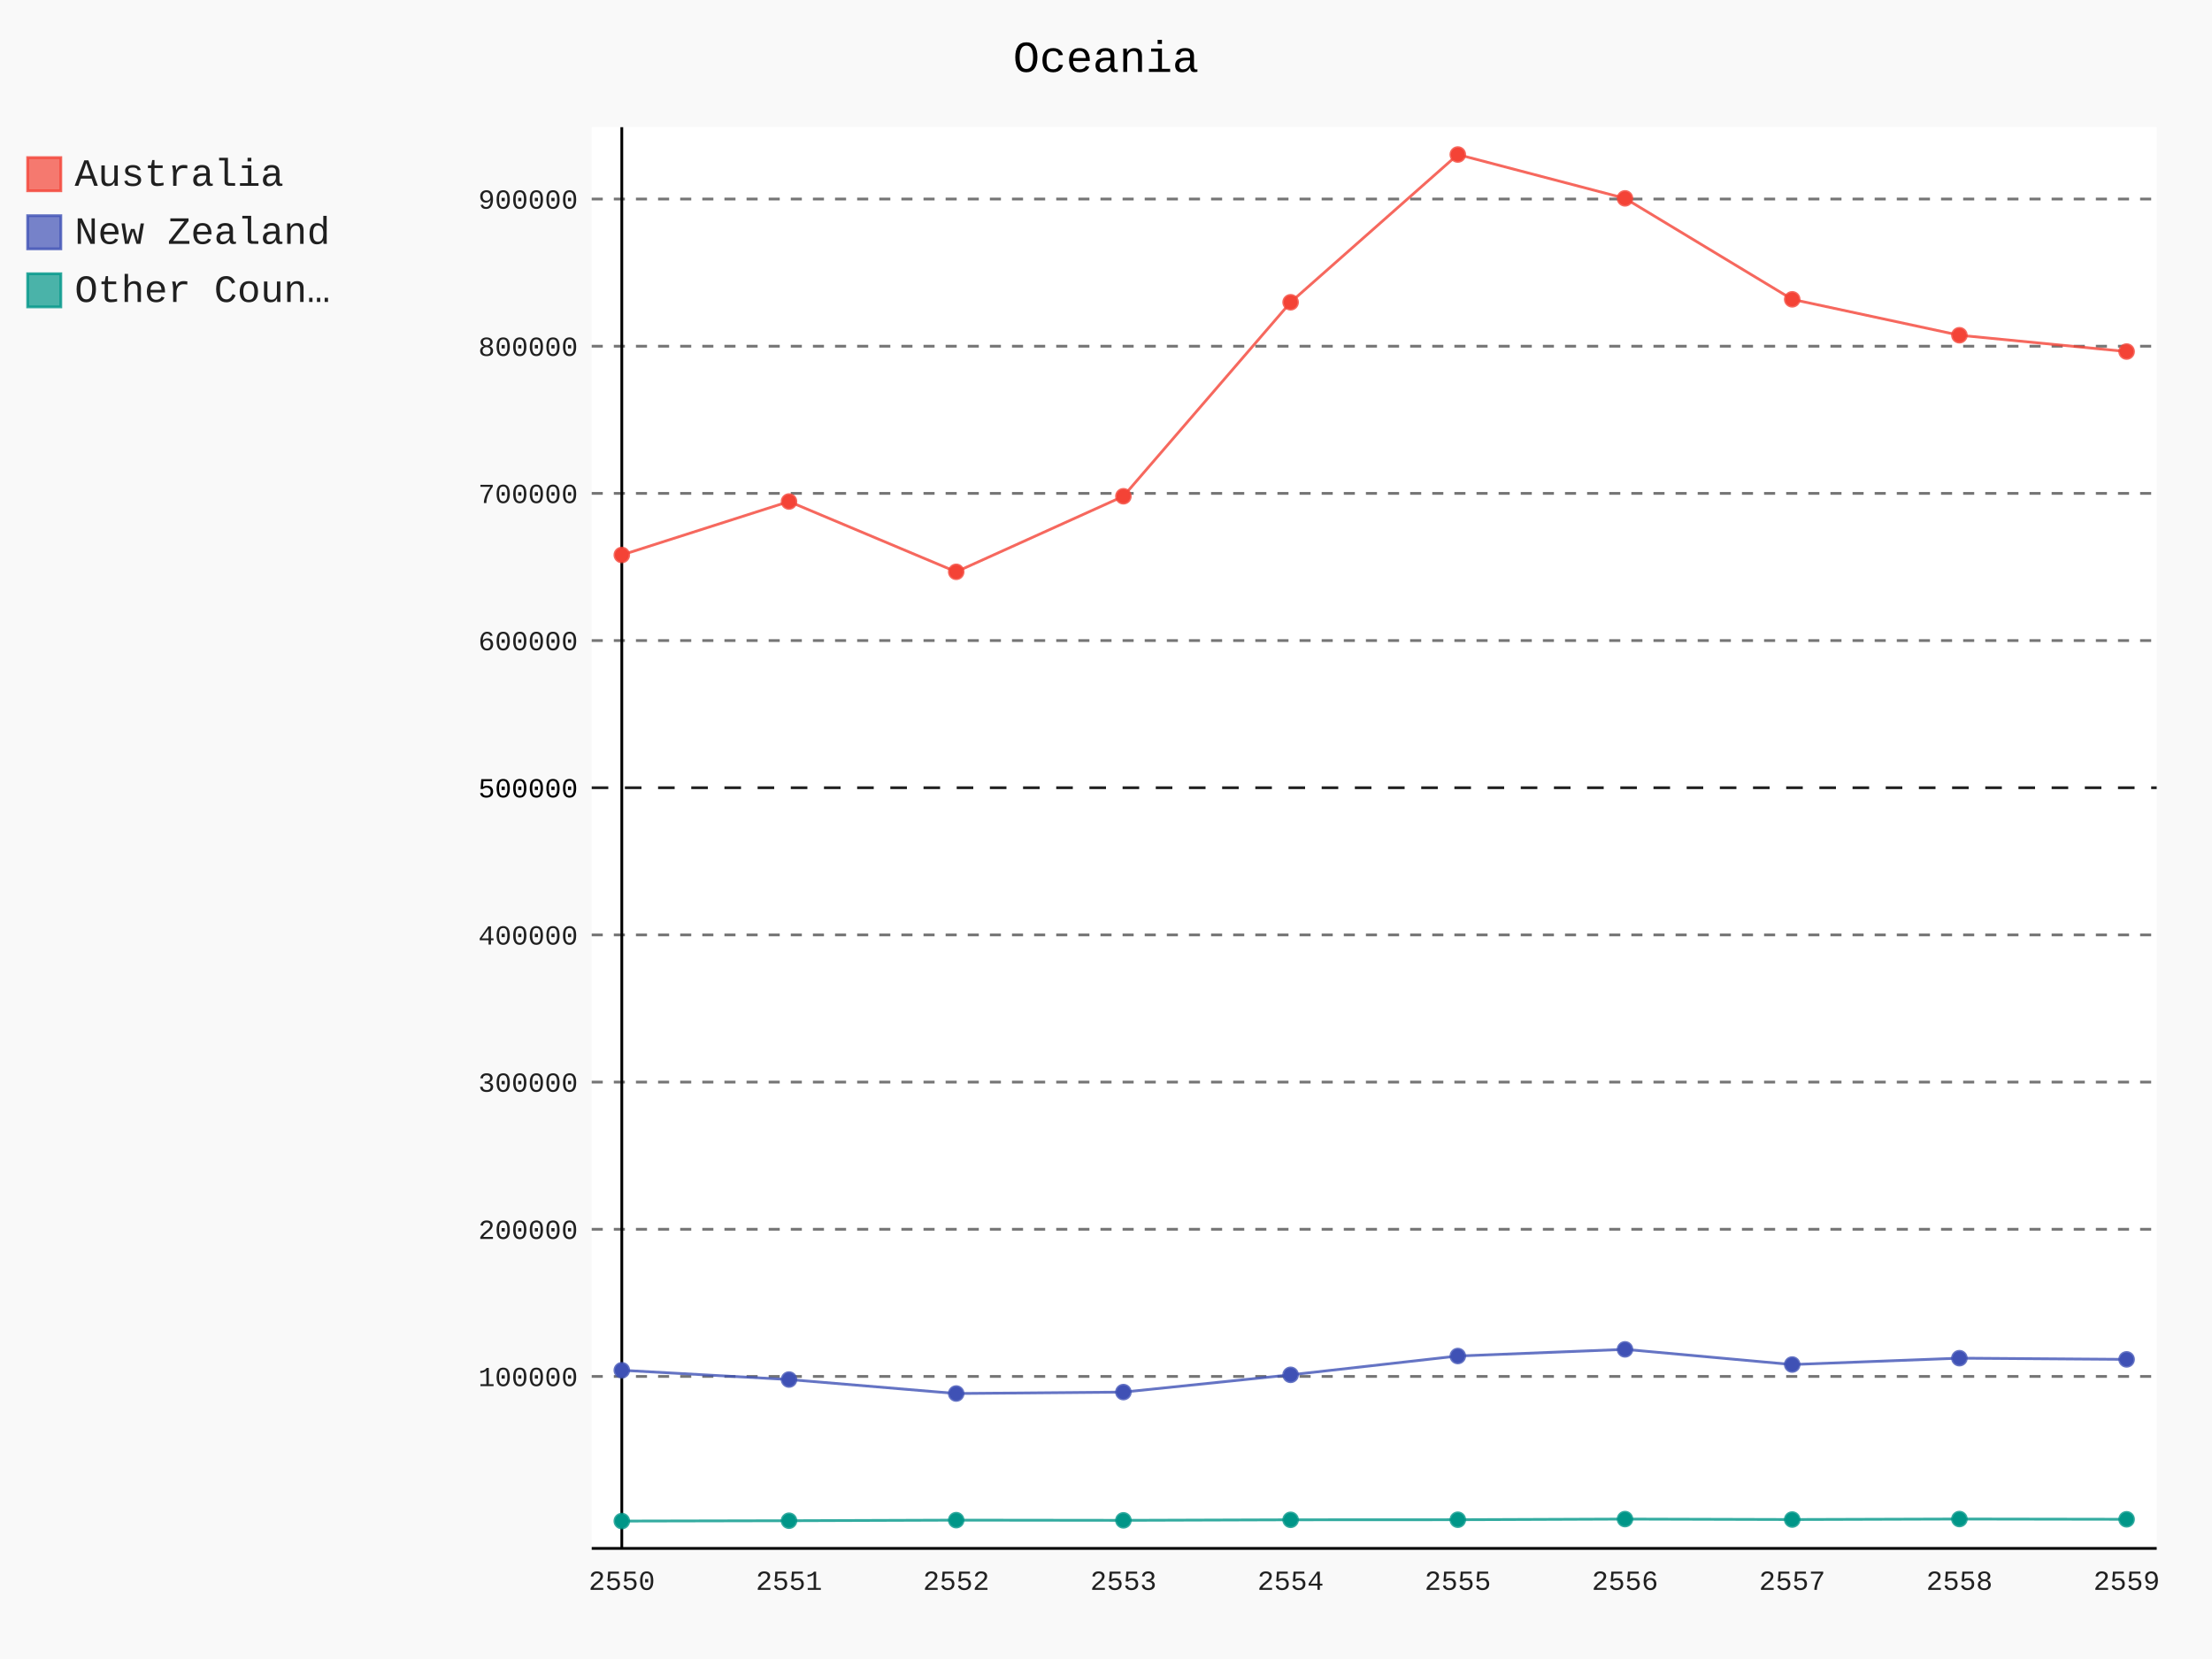
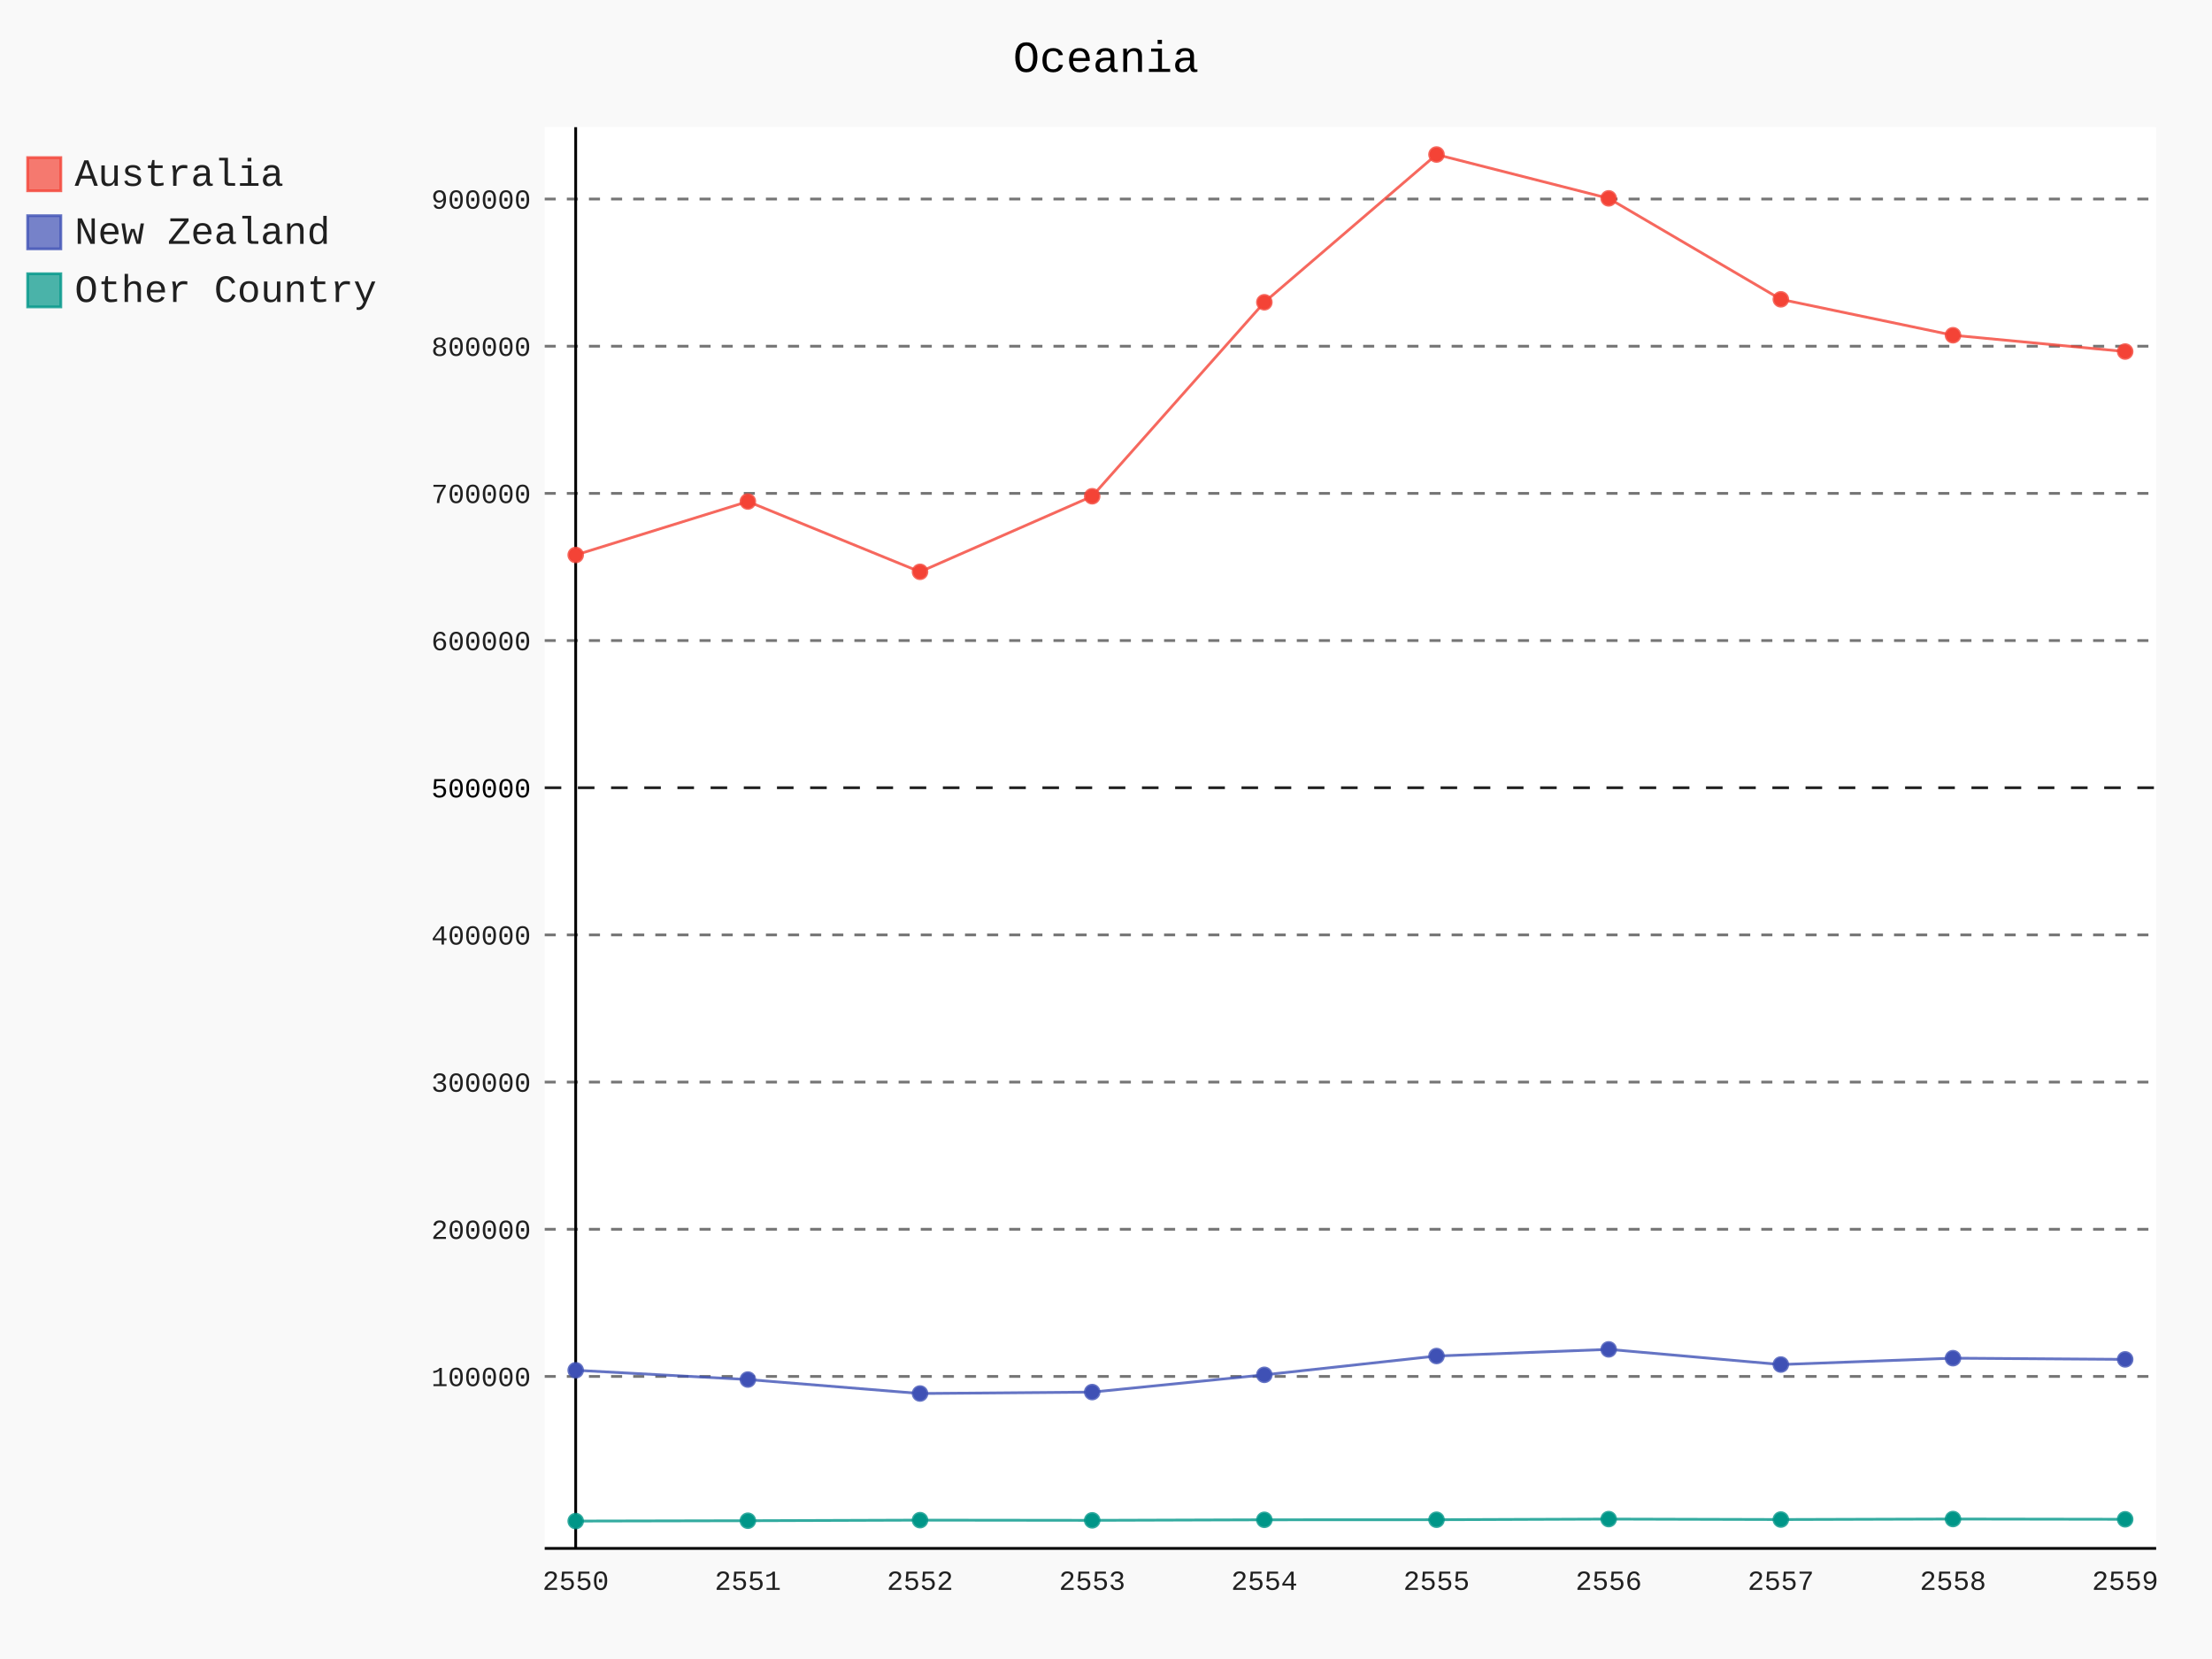
- <svg xmlns="http://www.w3.org/2000/svg" id="chart-8c56146e-6ca0-404e-8dac-ed572acd4910" class="pygal-chart" viewBox="0 0 800 600">
+ <svg xmlns="http://www.w3.org/2000/svg" id="chart-84246c47-82ca-4c4a-aecf-6de36adf3894" class="pygal-chart" viewBox="0 0 800 600">
  <defs>
-     <style type="text/css">#chart-8c56146e-6ca0-404e-8dac-ed572acd4910{-webkit-user-select:none;-webkit-font-smoothing:antialiased;font-family:Consolas,"Liberation Mono",Menlo,Courier,monospace}#chart-8c56146e-6ca0-404e-8dac-ed572acd4910 .title{font-family:Consolas,"Liberation Mono",Menlo,Courier,monospace;font-size:16px}#chart-8c56146e-6ca0-404e-8dac-ed572acd4910 .legends .legend text{font-family:Consolas,"Liberation Mono",Menlo,Courier,monospace;font-size:14px}#chart-8c56146e-6ca0-404e-8dac-ed572acd4910 .axis text{font-family:Consolas,"Liberation Mono",Menlo,Courier,monospace;font-size:10px}#chart-8c56146e-6ca0-404e-8dac-ed572acd4910 .axis text.major{font-family:Consolas,"Liberation Mono",Menlo,Courier,monospace;font-size:10px}#chart-8c56146e-6ca0-404e-8dac-ed572acd4910 .text-overlay text.value{font-family:Consolas,"Liberation Mono",Menlo,Courier,monospace;font-size:16px}#chart-8c56146e-6ca0-404e-8dac-ed572acd4910 .text-overlay text.label{font-family:Consolas,"Liberation Mono",Menlo,Courier,monospace;font-size:10px}#chart-8c56146e-6ca0-404e-8dac-ed572acd4910 .tooltip{font-family:Consolas,"Liberation Mono",Menlo,Courier,monospace;font-size:14px}#chart-8c56146e-6ca0-404e-8dac-ed572acd4910 text.no_data{font-family:Consolas,"Liberation Mono",Menlo,Courier,monospace;font-size:64px}
- #chart-8c56146e-6ca0-404e-8dac-ed572acd4910{background-color:rgba(249,249,249,1)}#chart-8c56146e-6ca0-404e-8dac-ed572acd4910 path,#chart-8c56146e-6ca0-404e-8dac-ed572acd4910 line,#chart-8c56146e-6ca0-404e-8dac-ed572acd4910 rect,#chart-8c56146e-6ca0-404e-8dac-ed572acd4910 circle{-webkit-transition:150ms;-moz-transition:150ms;transition:150ms}#chart-8c56146e-6ca0-404e-8dac-ed572acd4910 .graph &gt; .background{fill:rgba(249,249,249,1)}#chart-8c56146e-6ca0-404e-8dac-ed572acd4910 .plot &gt; .background{fill:rgba(255,255,255,1)}#chart-8c56146e-6ca0-404e-8dac-ed572acd4910 .graph{fill:rgba(0,0,0,.87)}#chart-8c56146e-6ca0-404e-8dac-ed572acd4910 text.no_data{fill:rgba(0,0,0,1)}#chart-8c56146e-6ca0-404e-8dac-ed572acd4910 .title{fill:rgba(0,0,0,1)}#chart-8c56146e-6ca0-404e-8dac-ed572acd4910 .legends .legend text{fill:rgba(0,0,0,.87)}#chart-8c56146e-6ca0-404e-8dac-ed572acd4910 .legends .legend:hover text{fill:rgba(0,0,0,1)}#chart-8c56146e-6ca0-404e-8dac-ed572acd4910 .axis .line{stroke:rgba(0,0,0,1)}#chart-8c56146e-6ca0-404e-8dac-ed572acd4910 .axis .guide.line{stroke:rgba(0,0,0,.54)}#chart-8c56146e-6ca0-404e-8dac-ed572acd4910 .axis .major.line{stroke:rgba(0,0,0,.87)}#chart-8c56146e-6ca0-404e-8dac-ed572acd4910 .axis text.major{fill:rgba(0,0,0,1)}#chart-8c56146e-6ca0-404e-8dac-ed572acd4910 .axis.y .guides:hover .guide.line,#chart-8c56146e-6ca0-404e-8dac-ed572acd4910 .line-graph .axis.x .guides:hover .guide.line,#chart-8c56146e-6ca0-404e-8dac-ed572acd4910 .stackedline-graph .axis.x .guides:hover .guide.line,#chart-8c56146e-6ca0-404e-8dac-ed572acd4910 .xy-graph .axis.x .guides:hover .guide.line{stroke:rgba(0,0,0,1)}#chart-8c56146e-6ca0-404e-8dac-ed572acd4910 .axis .guides:hover text{fill:rgba(0,0,0,1)}#chart-8c56146e-6ca0-404e-8dac-ed572acd4910 .reactive{fill-opacity:.7;stroke-opacity:.8}#chart-8c56146e-6ca0-404e-8dac-ed572acd4910 .ci{stroke:rgba(0,0,0,.87)}#chart-8c56146e-6ca0-404e-8dac-ed572acd4910 .reactive.active,#chart-8c56146e-6ca0-404e-8dac-ed572acd4910 .active .reactive{fill-opacity:.8;stroke-opacity:.9;stroke-width:4}#chart-8c56146e-6ca0-404e-8dac-ed572acd4910 .ci .reactive.active{stroke-width:1.5}#chart-8c56146e-6ca0-404e-8dac-ed572acd4910 .series text{fill:rgba(0,0,0,1)}#chart-8c56146e-6ca0-404e-8dac-ed572acd4910 .tooltip rect{fill:rgba(255,255,255,1);stroke:rgba(0,0,0,1);-webkit-transition:opacity 150ms;-moz-transition:opacity 150ms;transition:opacity 150ms}#chart-8c56146e-6ca0-404e-8dac-ed572acd4910 .tooltip .label{fill:rgba(0,0,0,.87)}#chart-8c56146e-6ca0-404e-8dac-ed572acd4910 .tooltip .label{fill:rgba(0,0,0,.87)}#chart-8c56146e-6ca0-404e-8dac-ed572acd4910 .tooltip .legend{font-size:.8em;fill:rgba(0,0,0,.54)}#chart-8c56146e-6ca0-404e-8dac-ed572acd4910 .tooltip .x_label{font-size:.6em;fill:rgba(0,0,0,1)}#chart-8c56146e-6ca0-404e-8dac-ed572acd4910 .tooltip .xlink{font-size:.5em;text-decoration:underline}#chart-8c56146e-6ca0-404e-8dac-ed572acd4910 .tooltip .value{font-size:1.5em}#chart-8c56146e-6ca0-404e-8dac-ed572acd4910 .bound{font-size:.5em}#chart-8c56146e-6ca0-404e-8dac-ed572acd4910 .max-value{font-size:.75em;fill:rgba(0,0,0,.54)}#chart-8c56146e-6ca0-404e-8dac-ed572acd4910 .map-element{fill:rgba(255,255,255,1);stroke:rgba(0,0,0,.54) !important}#chart-8c56146e-6ca0-404e-8dac-ed572acd4910 .map-element .reactive{fill-opacity:inherit;stroke-opacity:inherit}#chart-8c56146e-6ca0-404e-8dac-ed572acd4910 .color-0,#chart-8c56146e-6ca0-404e-8dac-ed572acd4910 .color-0 a:visited{stroke:#F44336;fill:#F44336}#chart-8c56146e-6ca0-404e-8dac-ed572acd4910 .color-1,#chart-8c56146e-6ca0-404e-8dac-ed572acd4910 .color-1 a:visited{stroke:#3F51B5;fill:#3F51B5}#chart-8c56146e-6ca0-404e-8dac-ed572acd4910 .color-2,#chart-8c56146e-6ca0-404e-8dac-ed572acd4910 .color-2 a:visited{stroke:#009688;fill:#009688}#chart-8c56146e-6ca0-404e-8dac-ed572acd4910 .text-overlay .color-0 text{fill:black}#chart-8c56146e-6ca0-404e-8dac-ed572acd4910 .text-overlay .color-1 text{fill:black}#chart-8c56146e-6ca0-404e-8dac-ed572acd4910 .text-overlay .color-2 text{fill:black}
- #chart-8c56146e-6ca0-404e-8dac-ed572acd4910 text.no_data{text-anchor:middle}#chart-8c56146e-6ca0-404e-8dac-ed572acd4910 .guide.line{fill:none}#chart-8c56146e-6ca0-404e-8dac-ed572acd4910 .centered{text-anchor:middle}#chart-8c56146e-6ca0-404e-8dac-ed572acd4910 .title{text-anchor:middle}#chart-8c56146e-6ca0-404e-8dac-ed572acd4910 .legends .legend text{fill-opacity:1}#chart-8c56146e-6ca0-404e-8dac-ed572acd4910 .axis.x text{text-anchor:middle}#chart-8c56146e-6ca0-404e-8dac-ed572acd4910 .axis.x:not(.web) text[transform]{text-anchor:start}#chart-8c56146e-6ca0-404e-8dac-ed572acd4910 .axis.x:not(.web) text[transform].backwards{text-anchor:end}#chart-8c56146e-6ca0-404e-8dac-ed572acd4910 .axis.y text{text-anchor:end}#chart-8c56146e-6ca0-404e-8dac-ed572acd4910 .axis.y text[transform].backwards{text-anchor:start}#chart-8c56146e-6ca0-404e-8dac-ed572acd4910 .axis.y2 text{text-anchor:start}#chart-8c56146e-6ca0-404e-8dac-ed572acd4910 .axis.y2 text[transform].backwards{text-anchor:end}#chart-8c56146e-6ca0-404e-8dac-ed572acd4910 .axis .guide.line{stroke-dasharray:4,4}#chart-8c56146e-6ca0-404e-8dac-ed572acd4910 .axis .major.guide.line{stroke-dasharray:6,6}#chart-8c56146e-6ca0-404e-8dac-ed572acd4910 .horizontal .axis.y .guide.line,#chart-8c56146e-6ca0-404e-8dac-ed572acd4910 .horizontal .axis.y2 .guide.line,#chart-8c56146e-6ca0-404e-8dac-ed572acd4910 .vertical .axis.x .guide.line{opacity:0}#chart-8c56146e-6ca0-404e-8dac-ed572acd4910 .horizontal .axis.always_show .guide.line,#chart-8c56146e-6ca0-404e-8dac-ed572acd4910 .vertical .axis.always_show .guide.line{opacity:1 !important}#chart-8c56146e-6ca0-404e-8dac-ed572acd4910 .axis.y .guides:hover .guide.line,#chart-8c56146e-6ca0-404e-8dac-ed572acd4910 .axis.y2 .guides:hover .guide.line,#chart-8c56146e-6ca0-404e-8dac-ed572acd4910 .axis.x .guides:hover .guide.line{opacity:1}#chart-8c56146e-6ca0-404e-8dac-ed572acd4910 .axis .guides:hover text{opacity:1}#chart-8c56146e-6ca0-404e-8dac-ed572acd4910 .nofill{fill:none}#chart-8c56146e-6ca0-404e-8dac-ed572acd4910 .subtle-fill{fill-opacity:.2}#chart-8c56146e-6ca0-404e-8dac-ed572acd4910 .dot{stroke-width:1px;fill-opacity:1}#chart-8c56146e-6ca0-404e-8dac-ed572acd4910 .dot.active{stroke-width:5px}#chart-8c56146e-6ca0-404e-8dac-ed572acd4910 .dot.negative{fill:transparent}#chart-8c56146e-6ca0-404e-8dac-ed572acd4910 text,#chart-8c56146e-6ca0-404e-8dac-ed572acd4910 tspan{stroke:none !important}#chart-8c56146e-6ca0-404e-8dac-ed572acd4910 .series text.active{opacity:1}#chart-8c56146e-6ca0-404e-8dac-ed572acd4910 .tooltip rect{fill-opacity:.95;stroke-width:.5}#chart-8c56146e-6ca0-404e-8dac-ed572acd4910 .tooltip text{fill-opacity:1}#chart-8c56146e-6ca0-404e-8dac-ed572acd4910 .showable{visibility:hidden}#chart-8c56146e-6ca0-404e-8dac-ed572acd4910 .showable.shown{visibility:visible}#chart-8c56146e-6ca0-404e-8dac-ed572acd4910 .gauge-background{fill:rgba(229,229,229,1);stroke:none}#chart-8c56146e-6ca0-404e-8dac-ed572acd4910 .bg-lines{stroke:rgba(249,249,249,1);stroke-width:2px}</style>
+     <style type="text/css">#chart-84246c47-82ca-4c4a-aecf-6de36adf3894{-webkit-user-select:none;-webkit-font-smoothing:antialiased;font-family:Consolas,"Liberation Mono",Menlo,Courier,monospace}#chart-84246c47-82ca-4c4a-aecf-6de36adf3894 .title{font-family:Consolas,"Liberation Mono",Menlo,Courier,monospace;font-size:16px}#chart-84246c47-82ca-4c4a-aecf-6de36adf3894 .legends .legend text{font-family:Consolas,"Liberation Mono",Menlo,Courier,monospace;font-size:14px}#chart-84246c47-82ca-4c4a-aecf-6de36adf3894 .axis text{font-family:Consolas,"Liberation Mono",Menlo,Courier,monospace;font-size:10px}#chart-84246c47-82ca-4c4a-aecf-6de36adf3894 .axis text.major{font-family:Consolas,"Liberation Mono",Menlo,Courier,monospace;font-size:10px}#chart-84246c47-82ca-4c4a-aecf-6de36adf3894 .text-overlay text.value{font-family:Consolas,"Liberation Mono",Menlo,Courier,monospace;font-size:16px}#chart-84246c47-82ca-4c4a-aecf-6de36adf3894 .text-overlay text.label{font-family:Consolas,"Liberation Mono",Menlo,Courier,monospace;font-size:10px}#chart-84246c47-82ca-4c4a-aecf-6de36adf3894 .tooltip{font-family:Consolas,"Liberation Mono",Menlo,Courier,monospace;font-size:14px}#chart-84246c47-82ca-4c4a-aecf-6de36adf3894 text.no_data{font-family:Consolas,"Liberation Mono",Menlo,Courier,monospace;font-size:64px}
+ #chart-84246c47-82ca-4c4a-aecf-6de36adf3894{background-color:rgba(249,249,249,1)}#chart-84246c47-82ca-4c4a-aecf-6de36adf3894 path,#chart-84246c47-82ca-4c4a-aecf-6de36adf3894 line,#chart-84246c47-82ca-4c4a-aecf-6de36adf3894 rect,#chart-84246c47-82ca-4c4a-aecf-6de36adf3894 circle{-webkit-transition:150ms;-moz-transition:150ms;transition:150ms}#chart-84246c47-82ca-4c4a-aecf-6de36adf3894 .graph &gt; .background{fill:rgba(249,249,249,1)}#chart-84246c47-82ca-4c4a-aecf-6de36adf3894 .plot &gt; .background{fill:rgba(255,255,255,1)}#chart-84246c47-82ca-4c4a-aecf-6de36adf3894 .graph{fill:rgba(0,0,0,.87)}#chart-84246c47-82ca-4c4a-aecf-6de36adf3894 text.no_data{fill:rgba(0,0,0,1)}#chart-84246c47-82ca-4c4a-aecf-6de36adf3894 .title{fill:rgba(0,0,0,1)}#chart-84246c47-82ca-4c4a-aecf-6de36adf3894 .legends .legend text{fill:rgba(0,0,0,.87)}#chart-84246c47-82ca-4c4a-aecf-6de36adf3894 .legends .legend:hover text{fill:rgba(0,0,0,1)}#chart-84246c47-82ca-4c4a-aecf-6de36adf3894 .axis .line{stroke:rgba(0,0,0,1)}#chart-84246c47-82ca-4c4a-aecf-6de36adf3894 .axis .guide.line{stroke:rgba(0,0,0,.54)}#chart-84246c47-82ca-4c4a-aecf-6de36adf3894 .axis .major.line{stroke:rgba(0,0,0,.87)}#chart-84246c47-82ca-4c4a-aecf-6de36adf3894 .axis text.major{fill:rgba(0,0,0,1)}#chart-84246c47-82ca-4c4a-aecf-6de36adf3894 .axis.y .guides:hover .guide.line,#chart-84246c47-82ca-4c4a-aecf-6de36adf3894 .line-graph .axis.x .guides:hover .guide.line,#chart-84246c47-82ca-4c4a-aecf-6de36adf3894 .stackedline-graph .axis.x .guides:hover .guide.line,#chart-84246c47-82ca-4c4a-aecf-6de36adf3894 .xy-graph .axis.x .guides:hover .guide.line{stroke:rgba(0,0,0,1)}#chart-84246c47-82ca-4c4a-aecf-6de36adf3894 .axis .guides:hover text{fill:rgba(0,0,0,1)}#chart-84246c47-82ca-4c4a-aecf-6de36adf3894 .reactive{fill-opacity:.7;stroke-opacity:.8}#chart-84246c47-82ca-4c4a-aecf-6de36adf3894 .ci{stroke:rgba(0,0,0,.87)}#chart-84246c47-82ca-4c4a-aecf-6de36adf3894 .reactive.active,#chart-84246c47-82ca-4c4a-aecf-6de36adf3894 .active .reactive{fill-opacity:.8;stroke-opacity:.9;stroke-width:4}#chart-84246c47-82ca-4c4a-aecf-6de36adf3894 .ci .reactive.active{stroke-width:1.5}#chart-84246c47-82ca-4c4a-aecf-6de36adf3894 .series text{fill:rgba(0,0,0,1)}#chart-84246c47-82ca-4c4a-aecf-6de36adf3894 .tooltip rect{fill:rgba(255,255,255,1);stroke:rgba(0,0,0,1);-webkit-transition:opacity 150ms;-moz-transition:opacity 150ms;transition:opacity 150ms}#chart-84246c47-82ca-4c4a-aecf-6de36adf3894 .tooltip .label{fill:rgba(0,0,0,.87)}#chart-84246c47-82ca-4c4a-aecf-6de36adf3894 .tooltip .label{fill:rgba(0,0,0,.87)}#chart-84246c47-82ca-4c4a-aecf-6de36adf3894 .tooltip .legend{font-size:.8em;fill:rgba(0,0,0,.54)}#chart-84246c47-82ca-4c4a-aecf-6de36adf3894 .tooltip .x_label{font-size:.6em;fill:rgba(0,0,0,1)}#chart-84246c47-82ca-4c4a-aecf-6de36adf3894 .tooltip .xlink{font-size:.5em;text-decoration:underline}#chart-84246c47-82ca-4c4a-aecf-6de36adf3894 .tooltip .value{font-size:1.5em}#chart-84246c47-82ca-4c4a-aecf-6de36adf3894 .bound{font-size:.5em}#chart-84246c47-82ca-4c4a-aecf-6de36adf3894 .max-value{font-size:.75em;fill:rgba(0,0,0,.54)}#chart-84246c47-82ca-4c4a-aecf-6de36adf3894 .map-element{fill:rgba(255,255,255,1);stroke:rgba(0,0,0,.54) !important}#chart-84246c47-82ca-4c4a-aecf-6de36adf3894 .map-element .reactive{fill-opacity:inherit;stroke-opacity:inherit}#chart-84246c47-82ca-4c4a-aecf-6de36adf3894 .color-0,#chart-84246c47-82ca-4c4a-aecf-6de36adf3894 .color-0 a:visited{stroke:#F44336;fill:#F44336}#chart-84246c47-82ca-4c4a-aecf-6de36adf3894 .color-1,#chart-84246c47-82ca-4c4a-aecf-6de36adf3894 .color-1 a:visited{stroke:#3F51B5;fill:#3F51B5}#chart-84246c47-82ca-4c4a-aecf-6de36adf3894 .color-2,#chart-84246c47-82ca-4c4a-aecf-6de36adf3894 .color-2 a:visited{stroke:#009688;fill:#009688}#chart-84246c47-82ca-4c4a-aecf-6de36adf3894 .text-overlay .color-0 text{fill:black}#chart-84246c47-82ca-4c4a-aecf-6de36adf3894 .text-overlay .color-1 text{fill:black}#chart-84246c47-82ca-4c4a-aecf-6de36adf3894 .text-overlay .color-2 text{fill:black}
+ #chart-84246c47-82ca-4c4a-aecf-6de36adf3894 text.no_data{text-anchor:middle}#chart-84246c47-82ca-4c4a-aecf-6de36adf3894 .guide.line{fill:none}#chart-84246c47-82ca-4c4a-aecf-6de36adf3894 .centered{text-anchor:middle}#chart-84246c47-82ca-4c4a-aecf-6de36adf3894 .title{text-anchor:middle}#chart-84246c47-82ca-4c4a-aecf-6de36adf3894 .legends .legend text{fill-opacity:1}#chart-84246c47-82ca-4c4a-aecf-6de36adf3894 .axis.x text{text-anchor:middle}#chart-84246c47-82ca-4c4a-aecf-6de36adf3894 .axis.x:not(.web) text[transform]{text-anchor:start}#chart-84246c47-82ca-4c4a-aecf-6de36adf3894 .axis.x:not(.web) text[transform].backwards{text-anchor:end}#chart-84246c47-82ca-4c4a-aecf-6de36adf3894 .axis.y text{text-anchor:end}#chart-84246c47-82ca-4c4a-aecf-6de36adf3894 .axis.y text[transform].backwards{text-anchor:start}#chart-84246c47-82ca-4c4a-aecf-6de36adf3894 .axis.y2 text{text-anchor:start}#chart-84246c47-82ca-4c4a-aecf-6de36adf3894 .axis.y2 text[transform].backwards{text-anchor:end}#chart-84246c47-82ca-4c4a-aecf-6de36adf3894 .axis .guide.line{stroke-dasharray:4,4}#chart-84246c47-82ca-4c4a-aecf-6de36adf3894 .axis .major.guide.line{stroke-dasharray:6,6}#chart-84246c47-82ca-4c4a-aecf-6de36adf3894 .horizontal .axis.y .guide.line,#chart-84246c47-82ca-4c4a-aecf-6de36adf3894 .horizontal .axis.y2 .guide.line,#chart-84246c47-82ca-4c4a-aecf-6de36adf3894 .vertical .axis.x .guide.line{opacity:0}#chart-84246c47-82ca-4c4a-aecf-6de36adf3894 .horizontal .axis.always_show .guide.line,#chart-84246c47-82ca-4c4a-aecf-6de36adf3894 .vertical .axis.always_show .guide.line{opacity:1 !important}#chart-84246c47-82ca-4c4a-aecf-6de36adf3894 .axis.y .guides:hover .guide.line,#chart-84246c47-82ca-4c4a-aecf-6de36adf3894 .axis.y2 .guides:hover .guide.line,#chart-84246c47-82ca-4c4a-aecf-6de36adf3894 .axis.x .guides:hover .guide.line{opacity:1}#chart-84246c47-82ca-4c4a-aecf-6de36adf3894 .axis .guides:hover text{opacity:1}#chart-84246c47-82ca-4c4a-aecf-6de36adf3894 .nofill{fill:none}#chart-84246c47-82ca-4c4a-aecf-6de36adf3894 .subtle-fill{fill-opacity:.2}#chart-84246c47-82ca-4c4a-aecf-6de36adf3894 .dot{stroke-width:1px;fill-opacity:1}#chart-84246c47-82ca-4c4a-aecf-6de36adf3894 .dot.active{stroke-width:5px}#chart-84246c47-82ca-4c4a-aecf-6de36adf3894 .dot.negative{fill:transparent}#chart-84246c47-82ca-4c4a-aecf-6de36adf3894 text,#chart-84246c47-82ca-4c4a-aecf-6de36adf3894 tspan{stroke:none !important}#chart-84246c47-82ca-4c4a-aecf-6de36adf3894 .series text.active{opacity:1}#chart-84246c47-82ca-4c4a-aecf-6de36adf3894 .tooltip rect{fill-opacity:.95;stroke-width:.5}#chart-84246c47-82ca-4c4a-aecf-6de36adf3894 .tooltip text{fill-opacity:1}#chart-84246c47-82ca-4c4a-aecf-6de36adf3894 .showable{visibility:hidden}#chart-84246c47-82ca-4c4a-aecf-6de36adf3894 .showable.shown{visibility:visible}#chart-84246c47-82ca-4c4a-aecf-6de36adf3894 .gauge-background{fill:rgba(229,229,229,1);stroke:none}#chart-84246c47-82ca-4c4a-aecf-6de36adf3894 .bg-lines{stroke:rgba(249,249,249,1);stroke-width:2px}</style>
  </defs>
  <g class="graph line-graph vertical">
    <rect class="background" height="600" width="800" x="0" y="0" />
-     <g class="plot" transform="translate(214, 46)">
-       <rect class="background" height="514" width="566.0" x="0" y="0" />
+     <g class="plot" transform="translate(197, 46)">
+       <rect class="background" height="514" width="582.8" x="0" y="0" />
      <g class="axis y always_show">
-         <path class="line" d="M0 514 h566" />
-         <g class="guides">
-           <path class="guide line" d="M0 451.807 h566" />
+         <path class="line" d="M0 514 h582.8" />
+         <g class="guides">
+           <path class="guide line" d="M0 451.807 h582.8" />
          <text class="" x="-5" y="455.307">100000</text>
        </g>
        <g class="guides">
-           <path class="guide line" d="M0 398.579 h566" />
+           <path class="guide line" d="M0 398.579 h582.8" />
          <text class="" x="-5" y="402.079">200000</text>
        </g>
        <g class="guides">
-           <path class="guide line" d="M0 345.351 h566" />
+           <path class="guide line" d="M0 345.351 h582.8" />
          <text class="" x="-5" y="348.851">300000</text>
        </g>
        <g class="guides">
-           <path class="guide line" d="M0 292.123 h566" />
+           <path class="guide line" d="M0 292.123 h582.8" />
          <text class="" x="-5" y="295.623">400000</text>
        </g>
        <g class="guides">
-           <path class="major guide line" d="M0 238.894 h566" />
+           <path class="major guide line" d="M0 238.894 h582.8" />
          <text class="major" x="-5" y="242.394">500000</text>
        </g>
        <g class="guides">
-           <path class="guide line" d="M0 185.666 h566" />
+           <path class="guide line" d="M0 185.666 h582.8" />
          <text class="" x="-5" y="189.166">600000</text>
        </g>
        <g class="guides">
-           <path class="guide line" d="M0 132.438 h566" />
+           <path class="guide line" d="M0 132.438 h582.8" />
          <text class="" x="-5" y="135.938">700000</text>
        </g>
        <g class="guides">
-           <path class="guide line" d="M0 79.21 h566" />
+           <path class="guide line" d="M0 79.21 h582.8" />
          <text class="" x="-5" y="82.71">800000</text>
        </g>
        <g class="guides">
-           <path class="guide line" d="M0 25.981 h566" />
+           <path class="guide line" d="M0 25.981 h582.8" />
          <text class="" x="-5" y="29.481">900000</text>
        </g>
      </g>
      <g class="axis x">
        <g class="guides">
-           <path class="line" d="M10.885 0 v514" />
-           <text class="" x="10.885" y="529.0">2550</text>
-         </g>
-         <g class="guides">
-           <path class="guide line" d="M71.355 0 v514" />
-           <text class="" x="71.355" y="529.0">2551</text>
-         </g>
-         <g class="guides">
-           <path class="guide line" d="M131.825 0 v514" />
-           <text class="" x="131.825" y="529.0">2552</text>
-         </g>
-         <g class="guides">
-           <path class="guide line" d="M192.295 0 v514" />
-           <text class="" x="192.295" y="529.0">2553</text>
-         </g>
-         <g class="guides">
-           <path class="guide line" d="M252.765 0 v514" />
-           <text class="" x="252.765" y="529.0">2554</text>
-         </g>
-         <g class="guides">
-           <path class="guide line" d="M313.235 0 v514" />
-           <text class="" x="313.235" y="529.0">2555</text>
-         </g>
-         <g class="guides">
-           <path class="guide line" d="M373.705 0 v514" />
-           <text class="" x="373.705" y="529.0">2556</text>
-         </g>
-         <g class="guides">
-           <path class="guide line" d="M434.175 0 v514" />
-           <text class="" x="434.175" y="529.0">2557</text>
-         </g>
-         <g class="guides">
-           <path class="guide line" d="M494.645 0 v514" />
-           <text class="" x="494.645" y="529.0">2558</text>
-         </g>
-         <g class="guides">
-           <path class="guide line" d="M555.115 0 v514" />
-           <text class="" x="555.115" y="529.0">2559</text>
+           <path class="line" d="M11.208 0 v514" />
+           <text class="" x="11.208" y="529.0">2550</text>
+         </g>
+         <g class="guides">
+           <path class="guide line" d="M73.473 0 v514" />
+           <text class="" x="73.473" y="529.0">2551</text>
+         </g>
+         <g class="guides">
+           <path class="guide line" d="M135.738 0 v514" />
+           <text class="" x="135.738" y="529.0">2552</text>
+         </g>
+         <g class="guides">
+           <path class="guide line" d="M198.003 0 v514" />
+           <text class="" x="198.003" y="529.0">2553</text>
+         </g>
+         <g class="guides">
+           <path class="guide line" d="M260.268 0 v514" />
+           <text class="" x="260.268" y="529.0">2554</text>
+         </g>
+         <g class="guides">
+           <path class="guide line" d="M322.532 0 v514" />
+           <text class="" x="322.532" y="529.0">2555</text>
+         </g>
+         <g class="guides">
+           <path class="guide line" d="M384.797 0 v514" />
+           <text class="" x="384.797" y="529.0">2556</text>
+         </g>
+         <g class="guides">
+           <path class="guide line" d="M447.062 0 v514" />
+           <text class="" x="447.062" y="529.0">2557</text>
+         </g>
+         <g class="guides">
+           <path class="guide line" d="M509.327 0 v514" />
+           <text class="" x="509.327" y="529.0">2558</text>
+         </g>
+         <g class="guides">
+           <path class="guide line" d="M571.592 0 v514" />
+           <text class="" x="571.592" y="529.0">2559</text>
        </g>
      </g>
      <g class="series serie-0 color-0">
-         <path class="line reactive nofill" d="M10.885 154.715 L71.355 135.38 131.825 160.806 192.295 133.478 252.765 63.318 313.235 9.885 373.705 25.737 434.175 62.254 494.645 75.244 555.115 81.142" />
+         <path class="line reactive nofill" d="M11.208 154.715 L73.473 135.38 135.738 160.806 198.003 133.478 260.268 63.318 322.532 9.885 384.797 25.737 447.062 62.254 509.327 75.244 571.592 81.142" />
      </g>
      <g class="series serie-1 color-1">
-         <path class="line reactive nofill" d="M10.885 449.575 L71.355 452.928 131.825 457.983 192.295 457.469 252.765 451.226 313.235 444.424 373.705 442.016 434.175 447.506 494.645 445.201 555.115 445.636" />
+         <path class="line reactive nofill" d="M11.208 449.575 L73.473 452.928 135.738 457.983 198.003 457.469 260.268 451.226 322.532 444.424 384.797 442.016 447.062 447.506 509.327 445.201 571.592 445.636" />
      </g>
      <g class="series serie-2 color-2">
-         <path class="line reactive nofill" d="M10.885 504.115 L71.355 503.99 131.825 503.781 192.295 503.853 252.765 503.659 313.235 503.629 373.705 503.396 434.175 503.561 494.645 503.377 555.115 503.473" />
+         <path class="line reactive nofill" d="M11.208 504.115 L73.473 503.99 135.738 503.781 198.003 503.853 260.268 503.659 322.532 503.629 384.797 503.396 447.062 503.561 509.327 503.377 571.592 503.473" />
      </g>
    </g>
    <g class="titles">
      <text class="title plot_title" x="400.0" y="26">Oceania</text>
    </g>
-     <g class="plot overlay" transform="translate(214, 46)">
+     <g class="plot overlay" transform="translate(197, 46)">
      <g class="series serie-0 color-0">
        <g class="dots">
-           <circle class="dot reactive tooltip-trigger" cx="10.885" cy="154.715" r="2.5" />
-         </g>
-         <g class="dots">
-           <circle class="dot reactive tooltip-trigger" cx="71.355" cy="135.38" r="2.5" />
-         </g>
-         <g class="dots">
-           <circle class="dot reactive tooltip-trigger" cx="131.825" cy="160.806" r="2.5" />
-         </g>
-         <g class="dots">
-           <circle class="dot reactive tooltip-trigger" cx="192.295" cy="133.478" r="2.5" />
-         </g>
-         <g class="dots">
-           <circle class="dot reactive tooltip-trigger" cx="252.765" cy="63.318" r="2.5" />
-         </g>
-         <g class="dots">
-           <circle class="dot reactive tooltip-trigger" cx="313.235" cy="9.885" r="2.5" />
-         </g>
-         <g class="dots">
-           <circle class="dot reactive tooltip-trigger" cx="373.705" cy="25.737" r="2.5" />
-         </g>
-         <g class="dots">
-           <circle class="dot reactive tooltip-trigger" cx="434.175" cy="62.254" r="2.5" />
-         </g>
-         <g class="dots">
-           <circle class="dot reactive tooltip-trigger" cx="494.645" cy="75.244" r="2.5" />
-         </g>
-         <g class="dots">
-           <circle class="dot reactive tooltip-trigger" cx="555.115" cy="81.142" r="2.5" />
+           <circle class="dot reactive tooltip-trigger" cx="11.208" cy="154.715" r="2.5" />
+         </g>
+         <g class="dots">
+           <circle class="dot reactive tooltip-trigger" cx="73.473" cy="135.38" r="2.5" />
+         </g>
+         <g class="dots">
+           <circle class="dot reactive tooltip-trigger" cx="135.738" cy="160.806" r="2.5" />
+         </g>
+         <g class="dots">
+           <circle class="dot reactive tooltip-trigger" cx="198.003" cy="133.478" r="2.5" />
+         </g>
+         <g class="dots">
+           <circle class="dot reactive tooltip-trigger" cx="260.268" cy="63.318" r="2.5" />
+         </g>
+         <g class="dots">
+           <circle class="dot reactive tooltip-trigger" cx="322.532" cy="9.885" r="2.5" />
+         </g>
+         <g class="dots">
+           <circle class="dot reactive tooltip-trigger" cx="384.797" cy="25.737" r="2.5" />
+         </g>
+         <g class="dots">
+           <circle class="dot reactive tooltip-trigger" cx="447.062" cy="62.254" r="2.5" />
+         </g>
+         <g class="dots">
+           <circle class="dot reactive tooltip-trigger" cx="509.327" cy="75.244" r="2.5" />
+         </g>
+         <g class="dots">
+           <circle class="dot reactive tooltip-trigger" cx="571.592" cy="81.142" r="2.5" />
        </g>
      </g>
      <g class="series serie-1 color-1">
        <g class="dots">
-           <circle class="dot reactive tooltip-trigger" cx="10.885" cy="449.575" r="2.5" />
-         </g>
-         <g class="dots">
-           <circle class="dot reactive tooltip-trigger" cx="71.355" cy="452.928" r="2.5" />
-         </g>
-         <g class="dots">
-           <circle class="dot reactive tooltip-trigger" cx="131.825" cy="457.983" r="2.5" />
-         </g>
-         <g class="dots">
-           <circle class="dot reactive tooltip-trigger" cx="192.295" cy="457.469" r="2.5" />
-         </g>
-         <g class="dots">
-           <circle class="dot reactive tooltip-trigger" cx="252.765" cy="451.226" r="2.5" />
-         </g>
-         <g class="dots">
-           <circle class="dot reactive tooltip-trigger" cx="313.235" cy="444.424" r="2.5" />
-         </g>
-         <g class="dots">
-           <circle class="dot reactive tooltip-trigger" cx="373.705" cy="442.016" r="2.5" />
-         </g>
-         <g class="dots">
-           <circle class="dot reactive tooltip-trigger" cx="434.175" cy="447.506" r="2.5" />
-         </g>
-         <g class="dots">
-           <circle class="dot reactive tooltip-trigger" cx="494.645" cy="445.201" r="2.5" />
-         </g>
-         <g class="dots">
-           <circle class="dot reactive tooltip-trigger" cx="555.115" cy="445.636" r="2.5" />
+           <circle class="dot reactive tooltip-trigger" cx="11.208" cy="449.575" r="2.5" />
+         </g>
+         <g class="dots">
+           <circle class="dot reactive tooltip-trigger" cx="73.473" cy="452.928" r="2.5" />
+         </g>
+         <g class="dots">
+           <circle class="dot reactive tooltip-trigger" cx="135.738" cy="457.983" r="2.5" />
+         </g>
+         <g class="dots">
+           <circle class="dot reactive tooltip-trigger" cx="198.003" cy="457.469" r="2.5" />
+         </g>
+         <g class="dots">
+           <circle class="dot reactive tooltip-trigger" cx="260.268" cy="451.226" r="2.5" />
+         </g>
+         <g class="dots">
+           <circle class="dot reactive tooltip-trigger" cx="322.532" cy="444.424" r="2.5" />
+         </g>
+         <g class="dots">
+           <circle class="dot reactive tooltip-trigger" cx="384.797" cy="442.016" r="2.5" />
+         </g>
+         <g class="dots">
+           <circle class="dot reactive tooltip-trigger" cx="447.062" cy="447.506" r="2.5" />
+         </g>
+         <g class="dots">
+           <circle class="dot reactive tooltip-trigger" cx="509.327" cy="445.201" r="2.5" />
+         </g>
+         <g class="dots">
+           <circle class="dot reactive tooltip-trigger" cx="571.592" cy="445.636" r="2.5" />
        </g>
      </g>
      <g class="series serie-2 color-2">
        <g class="dots">
-           <circle class="dot reactive tooltip-trigger" cx="10.885" cy="504.115" r="2.5" />
-         </g>
-         <g class="dots">
-           <circle class="dot reactive tooltip-trigger" cx="71.355" cy="503.99" r="2.5" />
-         </g>
-         <g class="dots">
-           <circle class="dot reactive tooltip-trigger" cx="131.825" cy="503.781" r="2.5" />
-         </g>
-         <g class="dots">
-           <circle class="dot reactive tooltip-trigger" cx="192.295" cy="503.853" r="2.5" />
-         </g>
-         <g class="dots">
-           <circle class="dot reactive tooltip-trigger" cx="252.765" cy="503.659" r="2.5" />
-         </g>
-         <g class="dots">
-           <circle class="dot reactive tooltip-trigger" cx="313.235" cy="503.629" r="2.5" />
-         </g>
-         <g class="dots">
-           <circle class="dot reactive tooltip-trigger" cx="373.705" cy="503.396" r="2.5" />
-         </g>
-         <g class="dots">
-           <circle class="dot reactive tooltip-trigger" cx="434.175" cy="503.561" r="2.5" />
-         </g>
-         <g class="dots">
-           <circle class="dot reactive tooltip-trigger" cx="494.645" cy="503.377" r="2.5" />
-         </g>
-         <g class="dots">
-           <circle class="dot reactive tooltip-trigger" cx="555.115" cy="503.473" r="2.5" />
-         </g>
-       </g>
-     </g>
-     <g class="plot text-overlay" transform="translate(214, 46)">
+           <circle class="dot reactive tooltip-trigger" cx="11.208" cy="504.115" r="2.5" />
+         </g>
+         <g class="dots">
+           <circle class="dot reactive tooltip-trigger" cx="73.473" cy="503.99" r="2.5" />
+         </g>
+         <g class="dots">
+           <circle class="dot reactive tooltip-trigger" cx="135.738" cy="503.781" r="2.5" />
+         </g>
+         <g class="dots">
+           <circle class="dot reactive tooltip-trigger" cx="198.003" cy="503.853" r="2.5" />
+         </g>
+         <g class="dots">
+           <circle class="dot reactive tooltip-trigger" cx="260.268" cy="503.659" r="2.5" />
+         </g>
+         <g class="dots">
+           <circle class="dot reactive tooltip-trigger" cx="322.532" cy="503.629" r="2.5" />
+         </g>
+         <g class="dots">
+           <circle class="dot reactive tooltip-trigger" cx="384.797" cy="503.396" r="2.5" />
+         </g>
+         <g class="dots">
+           <circle class="dot reactive tooltip-trigger" cx="447.062" cy="503.561" r="2.5" />
+         </g>
+         <g class="dots">
+           <circle class="dot reactive tooltip-trigger" cx="509.327" cy="503.377" r="2.5" />
+         </g>
+         <g class="dots">
+           <circle class="dot reactive tooltip-trigger" cx="571.592" cy="503.473" r="2.5" />
+         </g>
+       </g>
+     </g>
+     <g class="plot text-overlay" transform="translate(197, 46)">
      <g class="series serie-0 color-0" />
      <g class="series serie-1 color-1" />
      <g class="series serie-2 color-2" />
    </g>
-     <g class="plot tooltip-overlay" transform="translate(214, 46)">
+     <g class="plot tooltip-overlay" transform="translate(197, 46)">
      <g class="tooltip" style="opacity: 0" transform="translate(0 0)">
        <rect class="tooltip-box" height="0" rx="0" ry="0" width="0" />
        <g class="text" />
      </g>
    </g>
    <g class="legends" transform="translate(10, 56)">
      <g class="legend reactive activate-serie" id="activate-serie-0">
        <rect class="color-0 reactive" height="12" width="12" x="0.0" y="1.0" />
-         <text x="17.0" y="11.2">    Australia</text>
+         <text x="17.0" y="11.2">Australia</text>
      </g>
      <g class="legend reactive activate-serie" id="activate-serie-1">
        <rect class="color-1 reactive" height="12" width="12" x="0.0" y="22.0" />
-         <text x="17.0" y="32.2">    New Zealand</text>
+         <text x="17.0" y="32.2">New Zealand</text>
      </g>
      <g class="legend reactive activate-serie" id="activate-serie-2">
        <rect class="color-2 reactive" height="12" width="12" x="0.0" y="43.0" />
-         <text x="17.0" y="53.2">    Other Coun…</text>
+         <text x="17.0" y="53.2">Other Country</text>
      </g>
    </g>
    <g class="legends" transform="translate(790, 56)" />
  </g>
</svg>
